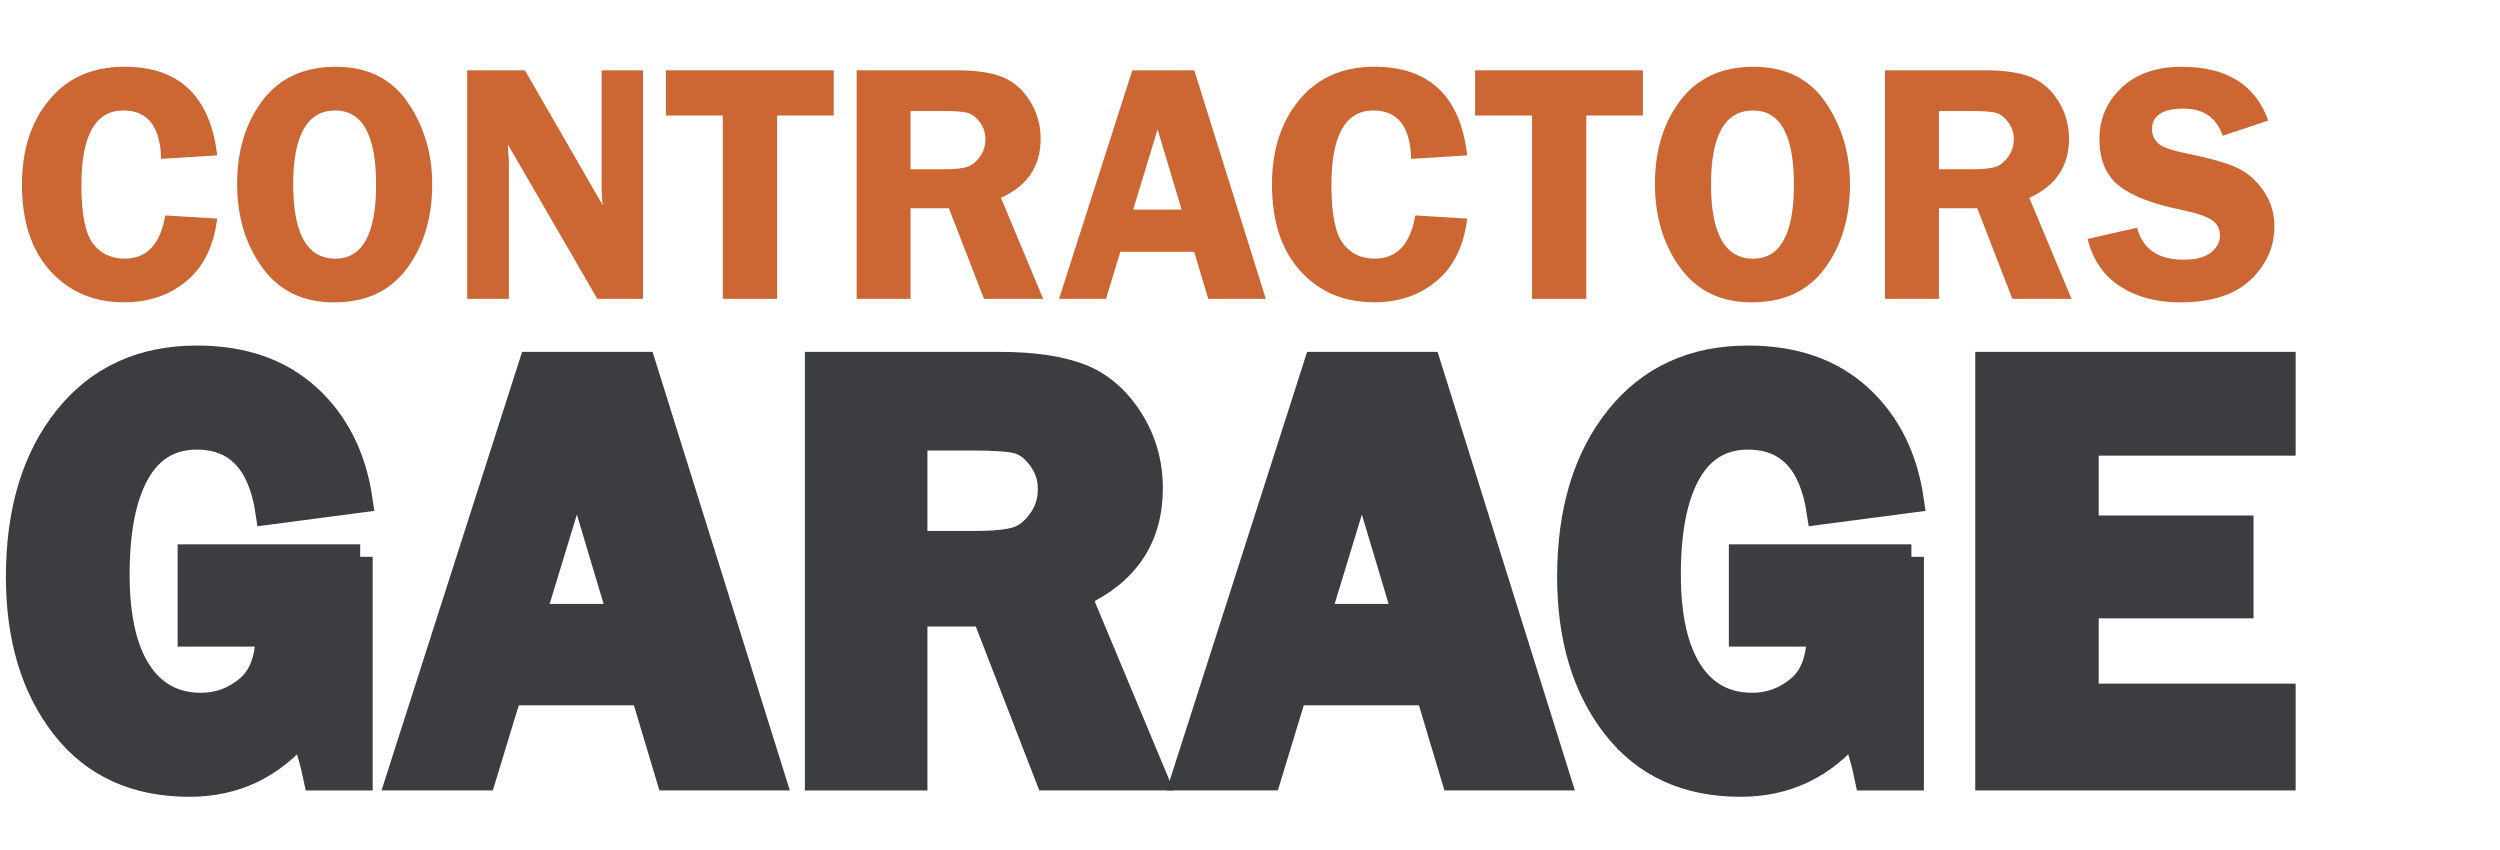
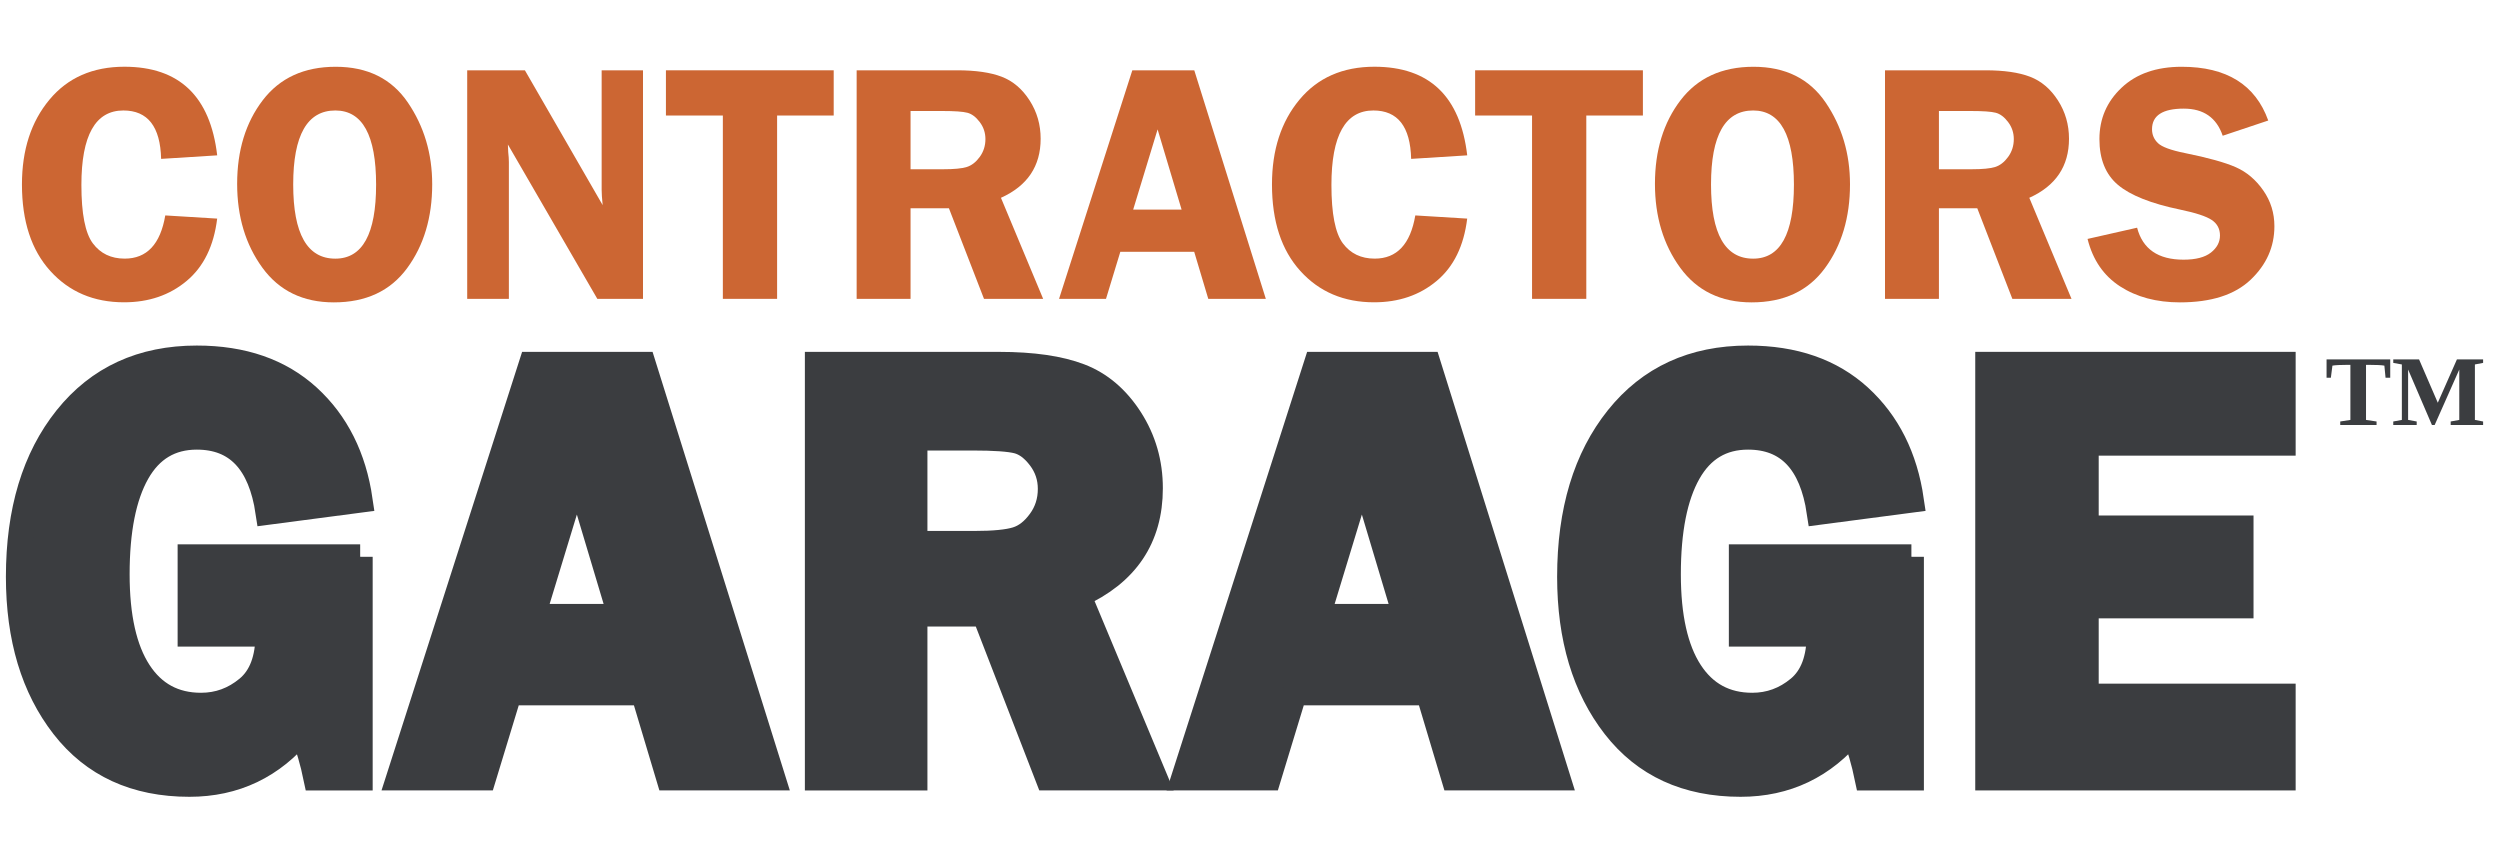
<svg xmlns="http://www.w3.org/2000/svg" version="1.1" xlink="http://www.w3.org/1999/xlink" x="0px" y="0px" width="100px" height="34px" viewBox="116 100 100 34" enable-background="new 0 0 216 216" space="preserve">
  <g id="Layer_4">
    <g>
      <path fill="#CC6633" d="M124.688,106.214l-2.243,0.141c-0.031-1.29-0.535-1.936-1.51-1.936    c-1.119,0-1.679,0.994-1.679,2.98c0,1.147,0.152,1.925,0.457,2.334c0.304,0.408,0.729,0.612,1.274,0.612    c0.886,0,1.428-0.575,1.624-1.728l2.076,0.127c-0.134,1.094-0.541,1.926-1.222,2.494c-0.682,0.57-1.515,0.854-2.502,0.854    c-1.21,0-2.193-0.417-2.95-1.253c-0.757-0.834-1.135-1.988-1.135-3.462c0-1.38,0.366-2.509,1.099-3.389    c0.731-0.879,1.731-1.319,3-1.319C123.174,102.671,124.411,103.853,124.688,106.214z" />
      <path fill="#CC6633" d="M129.353,112.095c-1.23,0-2.184-0.462-2.857-1.386c-0.673-0.925-1.01-2.043-1.01-3.356    c0-1.335,0.341-2.449,1.023-3.342s1.655-1.34,2.918-1.34c1.275,0,2.238,0.477,2.887,1.43c0.649,0.953,0.974,2.044,0.974,3.271    c0,1.326-0.334,2.445-1.003,3.355C131.614,111.639,130.638,112.095,129.353,112.095z M129.413,104.419    c-1.123,0-1.685,0.987-1.685,2.96c0,1.978,0.562,2.967,1.685,2.967c1.087,0,1.631-0.987,1.631-2.96    C131.044,105.409,130.5,104.419,129.413,104.419z" />
      <path fill="#CC6633" d="M141.72,102.812v9.142h-1.827l-3.578-6.175c0.005,0.156,0.009,0.259,0.014,0.308    c0.018,0.156,0.026,0.288,0.026,0.395v5.472h-1.667v-9.142h2.308l3.11,5.392c-0.027-0.268-0.04-0.471-0.04-0.609v-4.782H141.72z" />
      <path fill="#CC6633" d="M149.348,102.812v1.809h-2.264v7.333h-2.17v-7.333h-2.277v-1.809H149.348z" />
      <path fill="#CC6633" d="M152.422,108.331v3.623h-2.156v-9.142h4.018c0.741,0,1.337,0.086,1.785,0.258    c0.449,0.172,0.82,0.488,1.115,0.947s0.442,0.97,0.442,1.533c0,1.098-0.529,1.885-1.588,2.362l1.688,4.042h-2.366l-1.403-3.623    H152.422z M152.422,104.439v2.331h1.313c0.429,0,0.74-0.03,0.935-0.09c0.194-0.061,0.367-0.194,0.519-0.402    c0.152-0.208,0.228-0.446,0.228-0.713c0-0.254-0.075-0.482-0.228-0.683c-0.151-0.201-0.316-0.325-0.495-0.372    c-0.179-0.047-0.514-0.07-1.005-0.07H152.422z" />
      <path fill="#CC6633" d="M163.771,102.812l2.862,9.142h-2.302l-0.563-1.882h-2.955l-0.573,1.882h-1.878    l2.931-9.142H163.771z M161.327,108.384h1.937l-0.96-3.208L161.327,108.384z" />
      <path fill="#CC6633" d="M174.689,106.214l-2.243,0.141c-0.031-1.29-0.535-1.936-1.51-1.936    c-1.119,0-1.679,0.994-1.679,2.98c0,1.147,0.152,1.925,0.457,2.334c0.304,0.408,0.729,0.612,1.274,0.612    c0.886,0,1.428-0.575,1.624-1.728l2.076,0.127c-0.134,1.094-0.541,1.926-1.222,2.494c-0.682,0.57-1.515,0.854-2.502,0.854    c-1.21,0-2.193-0.417-2.95-1.253c-0.757-0.834-1.135-1.988-1.135-3.462c0-1.38,0.366-2.509,1.099-3.389    c0.731-0.879,1.731-1.319,3-1.319C173.176,102.671,174.413,103.853,174.689,106.214z" />
      <path fill="#CC6633" d="M181.716,102.812v1.809h-2.264v7.333h-2.17v-7.333h-2.277v-1.809H181.716z" />
      <path fill="#CC6633" d="M186.065,112.095c-1.23,0-2.184-0.462-2.857-1.386c-0.673-0.925-1.01-2.043-1.01-3.356    c0-1.335,0.341-2.449,1.023-3.342s1.655-1.34,2.918-1.34c1.275,0,2.238,0.477,2.887,1.43c0.649,0.953,0.974,2.044,0.974,3.271    c0,1.326-0.334,2.445-1.003,3.355C188.327,111.639,187.351,112.095,186.065,112.095z M186.126,104.419    c-1.123,0-1.685,0.987-1.685,2.96c0,1.978,0.562,2.967,1.685,2.967c1.087,0,1.631-0.987,1.631-2.96    C187.757,105.409,187.213,104.419,186.126,104.419z" />
      <path fill="#CC6633" d="M193.557,108.331v3.623H191.4v-9.142h4.018c0.741,0,1.337,0.086,1.785,0.258    c0.449,0.172,0.82,0.488,1.115,0.947s0.442,0.97,0.442,1.533c0,1.098-0.529,1.885-1.588,2.362l1.688,4.042h-2.366l-1.403-3.623    H193.557z M193.557,104.439v2.331h1.313c0.429,0,0.74-0.03,0.935-0.09c0.194-0.061,0.367-0.194,0.519-0.402    c0.152-0.208,0.228-0.446,0.228-0.713c0-0.254-0.075-0.482-0.228-0.683c-0.151-0.201-0.316-0.325-0.495-0.372    c-0.179-0.047-0.514-0.07-1.005-0.07H193.557z" />
      <path fill="#CC6633" d="M206.73,104.821l-1.822,0.609c-0.245-0.723-0.764-1.085-1.557-1.085    c-0.847,0-1.27,0.275-1.27,0.824c0,0.219,0.079,0.404,0.237,0.556s0.517,0.284,1.073,0.396c0.933,0.188,1.614,0.378,2.047,0.57    c0.433,0.192,0.797,0.501,1.094,0.928s0.444,0.903,0.444,1.429c0,0.826-0.317,1.54-0.953,2.144    c-0.636,0.602-1.578,0.903-2.827,0.903c-0.937,0-1.734-0.214-2.393-0.64c-0.657-0.426-1.092-1.059-1.301-1.898l1.982-0.449    c0.223,0.854,0.842,1.279,1.858,1.279c0.489,0,0.855-0.095,1.096-0.285c0.24-0.189,0.361-0.416,0.361-0.68    c0-0.268-0.109-0.475-0.328-0.622s-0.64-0.286-1.264-0.416c-1.164-0.241-1.993-0.571-2.488-0.988s-0.742-1.028-0.742-1.832    c0-0.813,0.295-1.498,0.887-2.056c0.591-0.558,1.393-0.837,2.405-0.837C205.064,102.671,206.217,103.388,206.73,104.821z" />
    </g>
    <g>
      <path fill="#3B3D40" stroke="#3B3D40" d="M130.407,122.271v8.847h-1.77c-0.128-0.622-0.312-1.256-0.552-1.902    c-1.18,1.438-2.684,2.156-4.511,2.156c-2.158,0-3.838-0.771-5.038-2.314s-1.8-3.539-1.8-5.986c0-2.634,0.64-4.751,1.92-6.351    c1.281-1.6,3.02-2.399,5.218-2.399c1.842,0,3.328,0.518,4.46,1.551c1.131,1.035,1.821,2.412,2.072,4.133l-3.685,0.484    c-0.299-2.003-1.248-3.005-2.848-3.005c-1.051,0-1.845,0.475-2.382,1.424c-0.537,0.95-0.806,2.305-0.806,4.065    c0,1.697,0.291,2.994,0.873,3.891c0.581,0.896,1.409,1.346,2.484,1.346c0.694,0,1.314-0.227,1.86-0.68    c0.545-0.451,0.817-1.175,0.817-2.168h-3.114v-3.091H130.407z" />
      <path fill="#3B3D40" stroke="#3B3D40" d="M141.735,114.574l5.178,16.543h-4.165l-1.019-3.405h-5.349l-1.037,3.405h-3.397    l5.303-16.543H141.735z M137.311,124.658h3.505l-1.737-5.806L137.311,124.658z" />
      <path fill="#3B3D40" stroke="#3B3D40" d="M152.597,124.561v6.557h-3.902v-16.543h7.271c1.341,0,2.418,0.156,3.229,0.467    c0.813,0.311,1.484,0.883,2.019,1.714c0.533,0.831,0.8,1.756,0.8,2.773c0,1.985-0.958,3.411-2.873,4.274l3.055,7.314h-4.282    l-2.54-6.557H152.597z M152.597,117.52v4.218h2.375c0.776,0,1.34-0.055,1.691-0.164c0.352-0.108,0.664-0.351,0.938-0.728    c0.275-0.375,0.412-0.805,0.412-1.29c0-0.46-0.137-0.872-0.412-1.236c-0.274-0.363-0.573-0.587-0.896-0.673    c-0.323-0.084-0.929-0.127-1.817-0.127H152.597z" />
      <path fill="#3B3D40" stroke="#3B3D40" d="M173.136,114.574l5.178,16.543h-4.165l-1.019-3.405h-5.349l-1.037,3.405h-3.397    l5.303-16.543H173.136z M168.711,124.658h3.505l-1.737-5.806L168.711,124.658z" />
      <path fill="#3B3D40" stroke="#3B3D40" d="M192.456,122.271v8.847h-1.77c-0.128-0.622-0.312-1.256-0.552-1.902    c-1.18,1.438-2.684,2.156-4.511,2.156c-2.158,0-3.838-0.771-5.038-2.314s-1.8-3.539-1.8-5.986c0-2.634,0.64-4.751,1.92-6.351    c1.281-1.6,3.02-2.399,5.218-2.399c1.842,0,3.328,0.518,4.46,1.551c1.131,1.035,1.821,2.412,2.072,4.133l-3.685,0.484    c-0.299-2.003-1.248-3.005-2.848-3.005c-1.051,0-1.845,0.475-2.382,1.424c-0.537,0.95-0.806,2.305-0.806,4.065    c0,1.697,0.291,2.994,0.873,3.891c0.581,0.896,1.409,1.346,2.484,1.346c0.694,0,1.314-0.227,1.86-0.68    c0.545-0.451,0.817-1.175,0.817-2.168h-3.114v-3.091H192.456z" />
      <path fill="#3B3D40" stroke="#3B3D40" d="M207.326,117.726h-7.878v3.394h6.193v3.114h-6.193v3.612h7.878v3.271H195.51v-16.543    h11.816V117.726z" />
    </g>
  </g>
+   <text x="209" y="117" fill="#3B3D40" font-size="4" font-weight="700">TM</text>
</svg>
